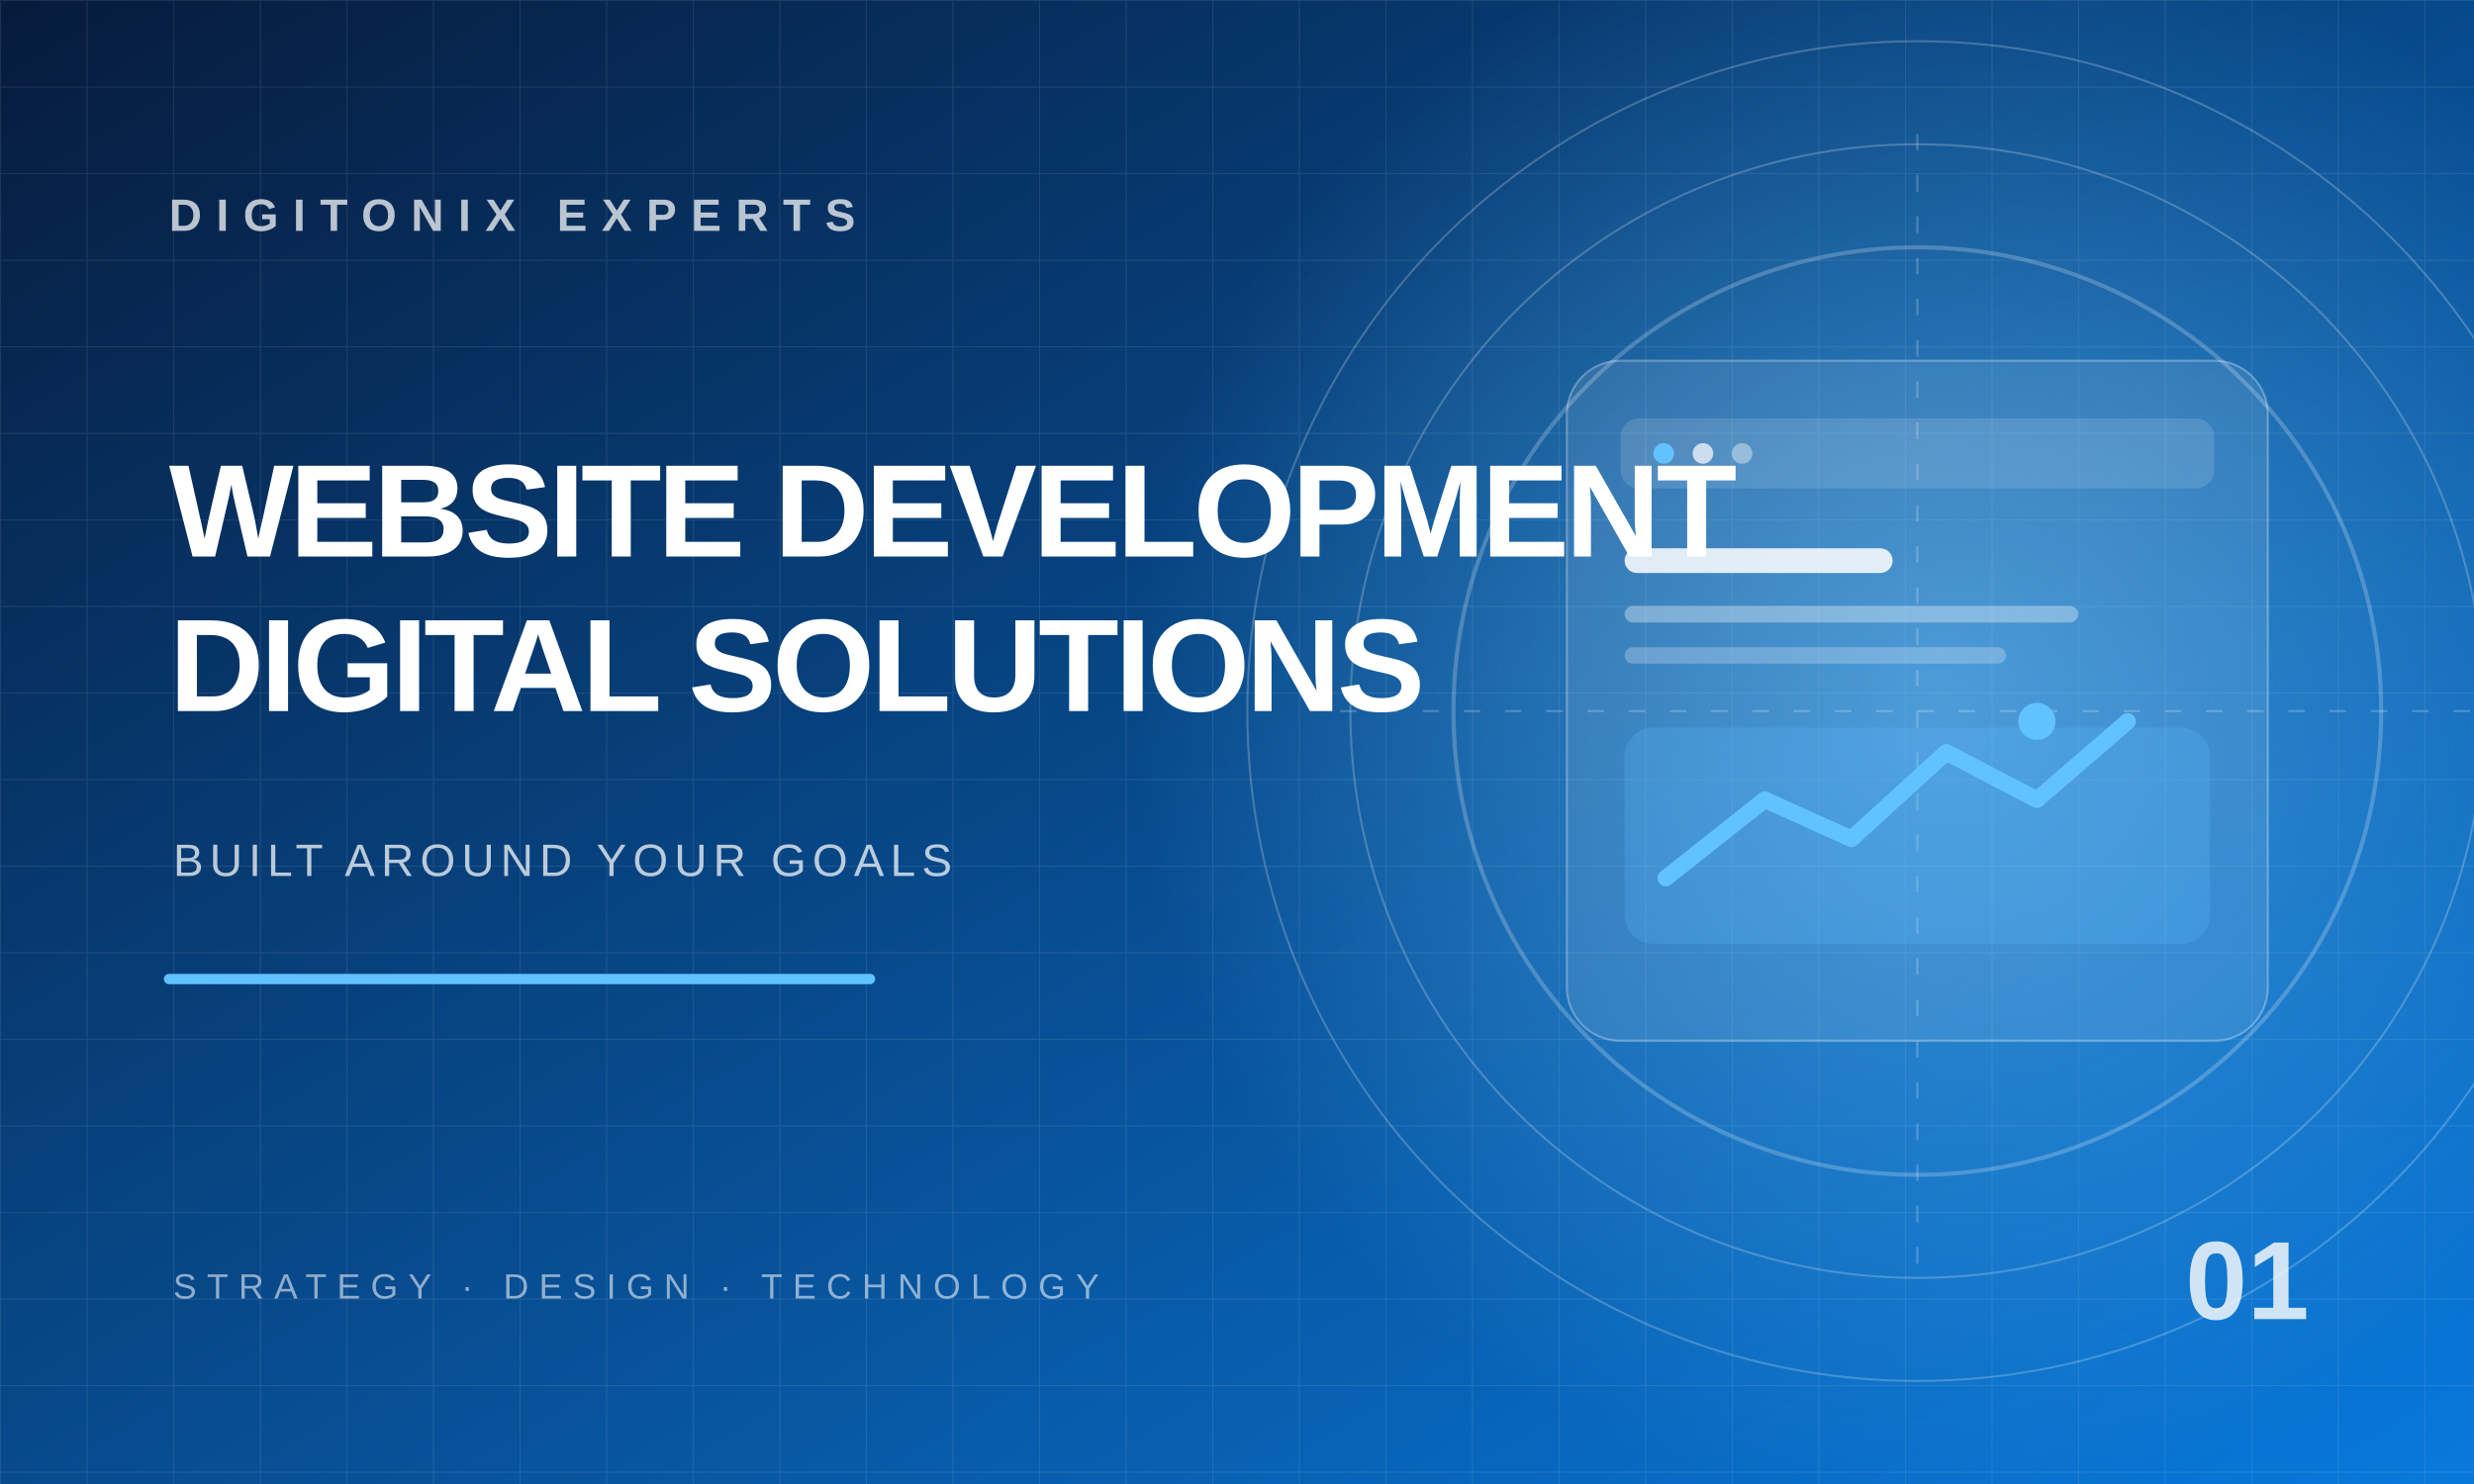
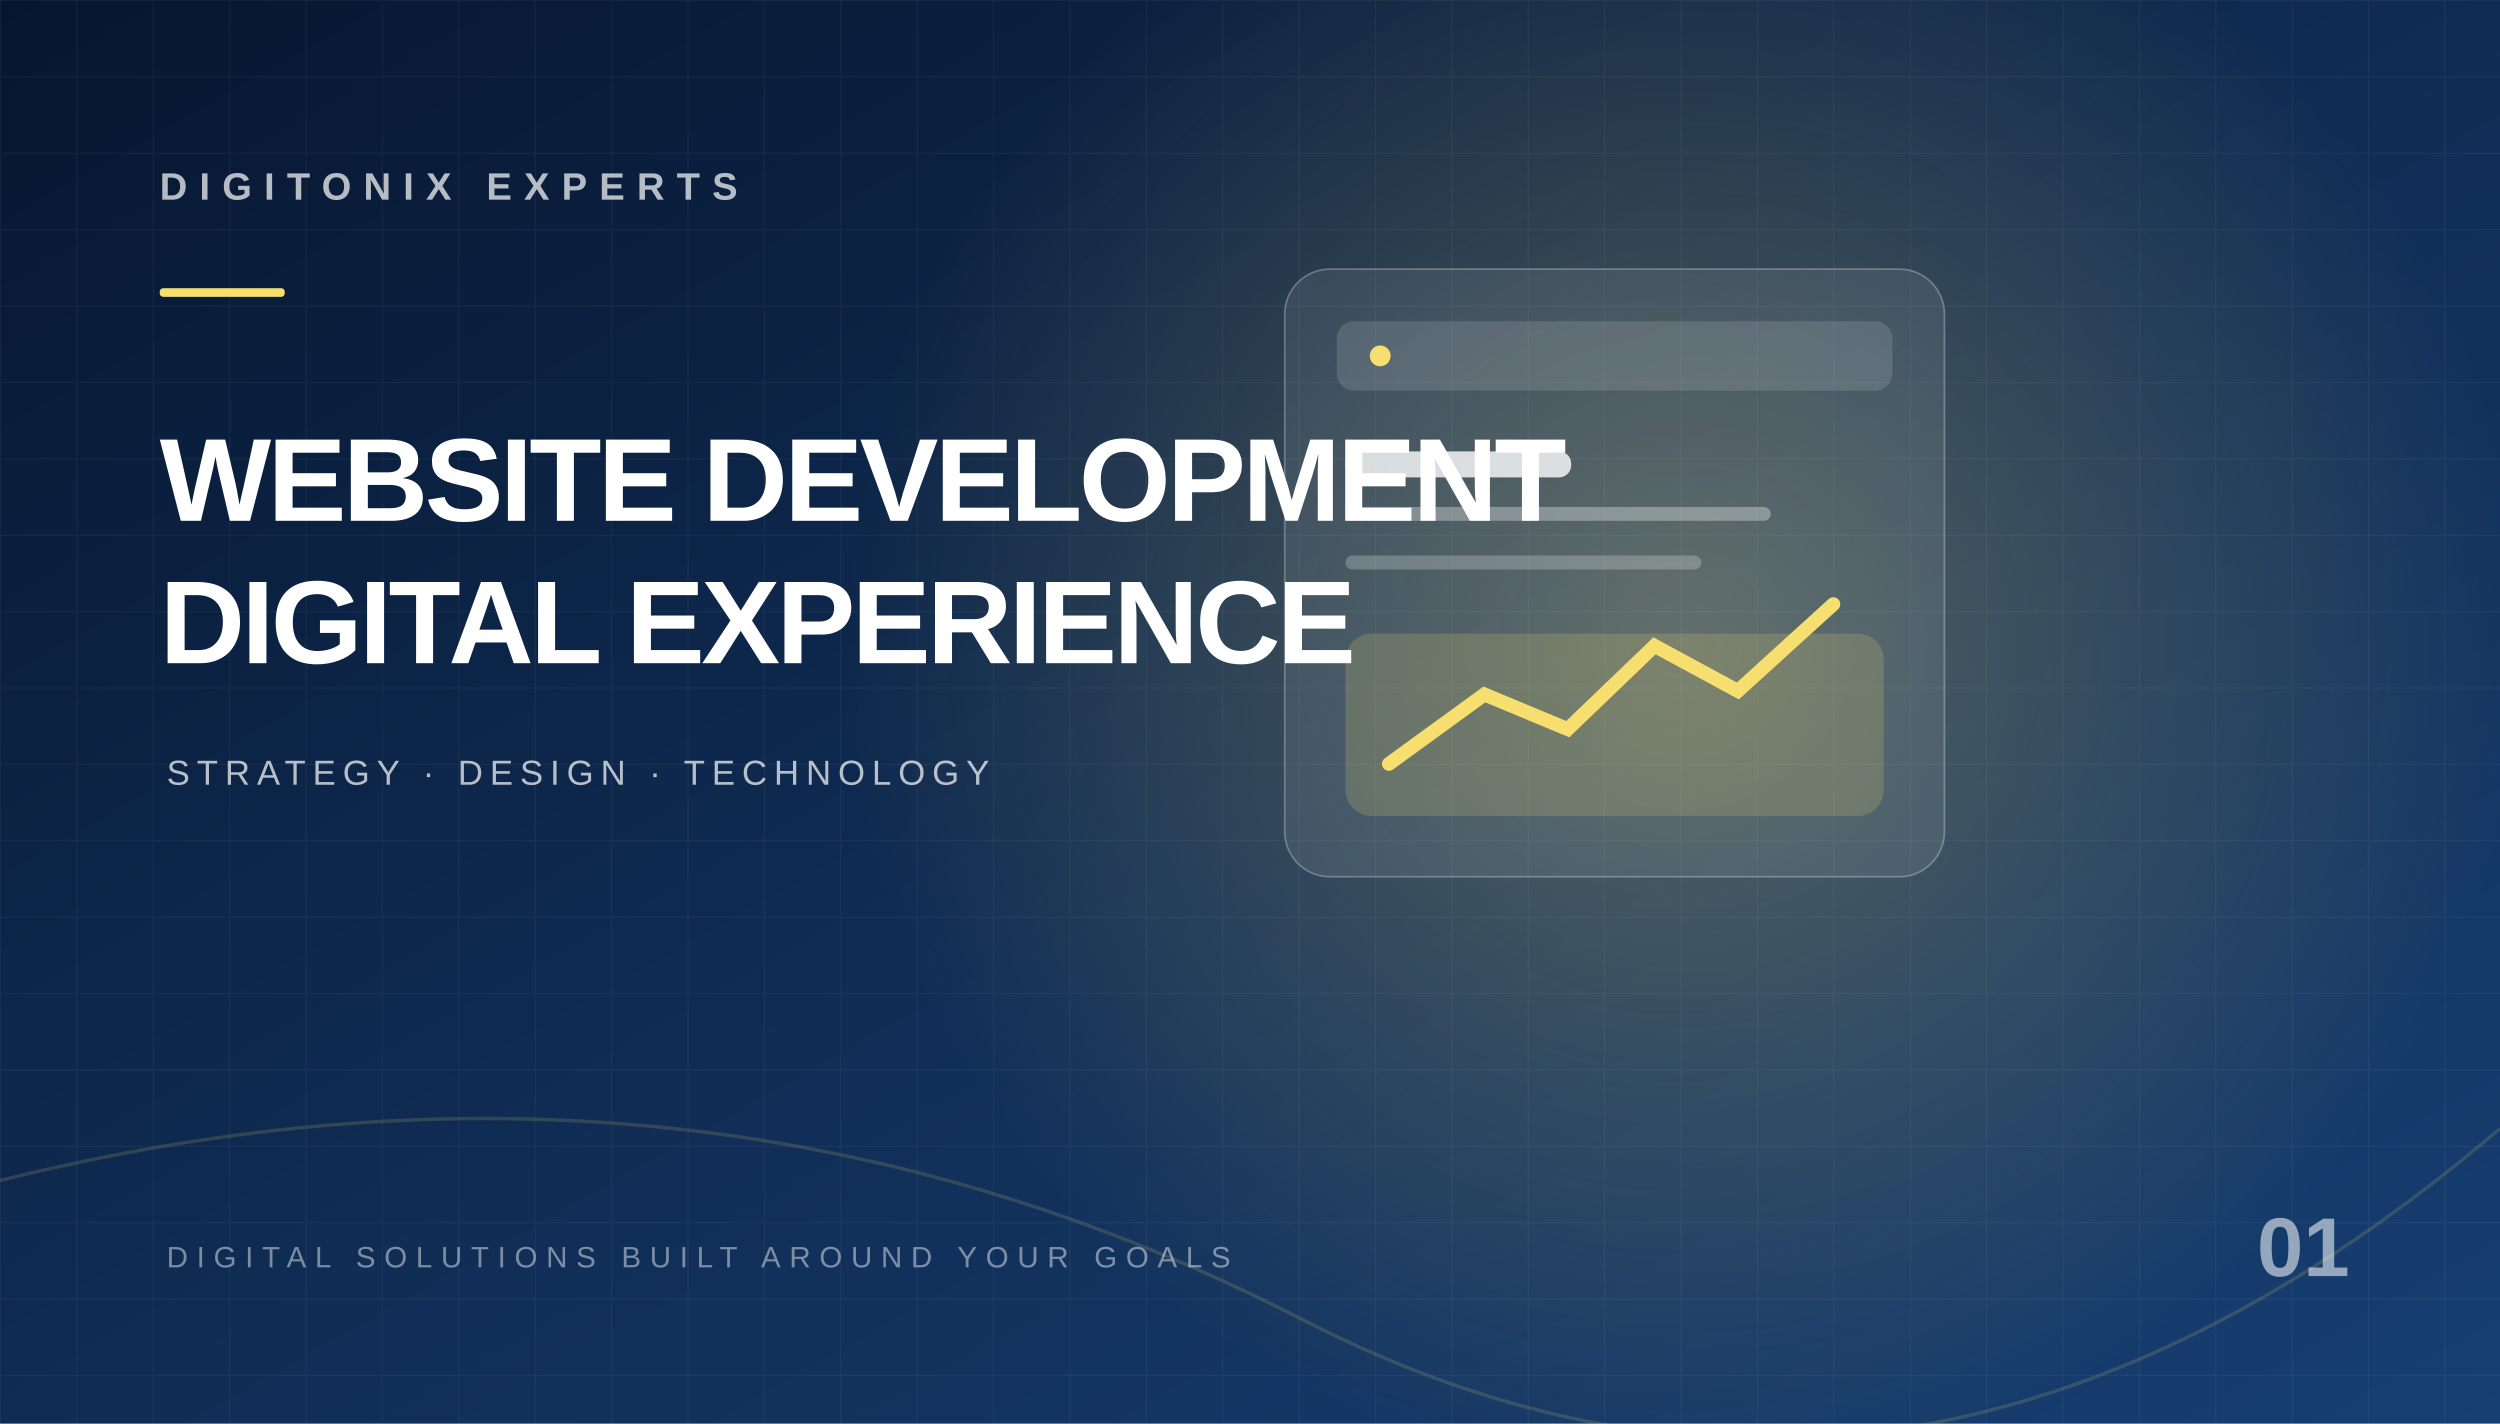
- <svg xmlns="http://www.w3.org/2000/svg" width="1200" height="720" viewBox="0 0 1200 720" role="img" aria-labelledby="title desc">
+ <svg xmlns="http://www.w3.org/2000/svg" width="1440" height="820" viewBox="0 0 1440 820">
  <defs>
    <linearGradient id="bg" x1="0" y1="0" x2="1" y2="1">
-       <stop stop-color="#071b3c" />
-       <stop offset="1" stop-color="#0879dc" />
+       <stop stop-color="#07162f" />
+       <stop offset=".55" stop-color="#102e57" />
+       <stop offset="1" stop-color="#173f72" />
    </linearGradient>
    <radialGradient id="glow">
-       <stop stop-color="#62c2ff" stop-opacity=".55" />
-       <stop offset="1" stop-color="#62c2ff" stop-opacity="0" />
+       <stop stop-color="hsl(50,88%,70%)" stop-opacity=".3" />
+       <stop offset="1" stop-color="hsl(50,88%,70%)" stop-opacity="0" />
    </radialGradient>
-     <pattern id="grid" width="42" height="42" patternUnits="userSpaceOnUse">
-       <path d="M42 0H0V42" fill="none" stroke="#fff" stroke-opacity=".09" />
+     <pattern id="grid" width="44" height="44" patternUnits="userSpaceOnUse">
+       <path d="M44 0H0V44" fill="none" stroke="#fff" stroke-opacity=".055" />
    </pattern>
  </defs>
-   <rect width="1200" height="720" fill="url(#bg)" />
-   <rect width="1200" height="720" fill="url(#grid)" />
-   <circle cx="940" cy="340" r="390" fill="url(#glow)" />
-   <g fill="none" stroke="#fff" stroke-opacity=".22">
-     <circle cx="930" cy="345" r="225" stroke-width="2" />
-     <circle cx="930" cy="345" r="275" />
-     <circle cx="930" cy="345" r="325" />
-     <path d="M650 345h560M930 65v560" stroke-dasharray="8 12" />
+   <rect width="1440" height="820" fill="url(#bg)" />
+   <rect width="1440" height="820" fill="url(#grid)" />
+   <circle cx="970" cy="370" r="480" fill="url(#glow)" />
+   <path d="M0 680Q400 580 750 760T1440 650" fill="none" stroke="hsl(50,88%,70%)" stroke-opacity=".15" stroke-width="2" />
+   <rect x="740" y="155" width="380" height="350" rx="26" fill="#fff" fill-opacity=".08" stroke="#fff" stroke-opacity=".28" />
+   <rect x="770" y="185" width="320" height="40" rx="10" fill="#fff" fill-opacity=".13" />
+   <circle cx="795" cy="205" r="6" fill="hsl(50,88%,70%)" />
+   <rect x="775" y="260" width="130" height="15" rx="7" fill="#fff" fill-opacity=".8" />
+   <rect x="775" y="292" width="245" height="8" rx="4" fill="#fff" fill-opacity=".32" />
+   <rect x="775" y="320" width="205" height="8" rx="4" fill="#fff" fill-opacity=".23" />
+   <rect x="775" y="365" width="310" height="105" rx="15" fill="hsl(50,88%,70%)" fill-opacity=".18" />
+   <path d="M800 440l55-40 48 20 50-48 48 26 55-50" fill="none" stroke="hsl(50,88%,70%)" stroke-width="8" stroke-linecap="round" />
+   <g font-family="Arial,sans-serif" fill="#fff">
+     <text x="92" y="115" font-size="22" font-weight="700" letter-spacing="7" opacity=".7">DIGITONIX EXPERTS</text>
+     <rect x="92" y="166" width="72" height="5" rx="2" fill="hsl(50,88%,70%)" />
+     <text x="92" y="300" font-size="68" font-weight="800" letter-spacing="-2">WEBSITE DEVELOPMENT</text>
+     <text x="92" y="382" font-size="68" font-weight="800" letter-spacing="-2">DIGITAL EXPERIENCE</text>
+     <text x="96" y="452" font-size="20" letter-spacing="4" opacity=".7">STRATEGY · DESIGN · TECHNOLOGY</text>
+     <text x="96" y="730" font-size="17" letter-spacing="5" opacity=".45">DIGITAL SOLUTIONS BUILT AROUND YOUR GOALS</text>
+     <text x="1300" y="735" font-size="48" font-weight="800" opacity=".55">01</text>
  </g>
-   <g transform="translate(760 175)">
-     <rect x="0" y="0" width="340" height="330" rx="26" fill="#fff" fill-opacity=".10" stroke="#fff" stroke-opacity=".3" />
-     <rect x="26" y="28" width="288" height="34" rx="9" fill="#fff" fill-opacity=".13" />
-     <circle cx="47" cy="45" r="5" fill="#62c2ff" />
-     <circle cx="66" cy="45" r="5" fill="#fff" fill-opacity=".7" />
-     <circle cx="85" cy="45" r="5" fill="#fff" fill-opacity=".4" />
-     <rect x="28" y="91" width="130" height="12" rx="6" fill="#fff" fill-opacity=".85" />
-     <rect x="28" y="119" width="220" height="8" rx="4" fill="#fff" fill-opacity=".34" />
-     <rect x="28" y="139" width="185" height="8" rx="4" fill="#fff" fill-opacity=".24" />
-     <rect x="28" y="178" width="284" height="105" rx="14" fill="#62c2ff" fill-opacity=".22" />
-     <path d="M48 251l48-38 42 19 46-42 44 23 44-38" fill="none" stroke="#62c2ff" stroke-width="8" stroke-linecap="round" stroke-linejoin="round" />
-     <circle cx="228" cy="175" r="9" fill="#62c2ff" />
-   </g>
-   <g fill="#fff">
-     <text x="82" y="112" font-family="Arial,sans-serif" font-size="22" font-weight="700" letter-spacing="7" opacity=".72">DIGITONIX EXPERTS</text>
-     <text x="82" y="270" font-family="Arial,sans-serif" font-size="64" font-weight="800" letter-spacing="-2">WEBSITE DEVELOPMENT</text>
-     <text x="82" y="345" font-family="Arial,sans-serif" font-size="64" font-weight="800" letter-spacing="-2">DIGITAL SOLUTIONS</text>
-     <text x="84" y="425" font-family="Arial,sans-serif" font-size="22" letter-spacing="3" opacity=".72">BUILT AROUND YOUR GOALS</text>
-     <text x="84" y="630" font-family="Arial,sans-serif" font-size="17" letter-spacing="5" opacity=".55">STRATEGY  ·  DESIGN  ·  TECHNOLOGY</text>
-     <text x="1060" y="640" font-family="Arial,sans-serif" font-size="54" font-weight="800" opacity=".8">01</text>
-   </g>
-   <path d="M82 475h340" stroke="#62c2ff" stroke-width="5" stroke-linecap="round" />
</svg>
